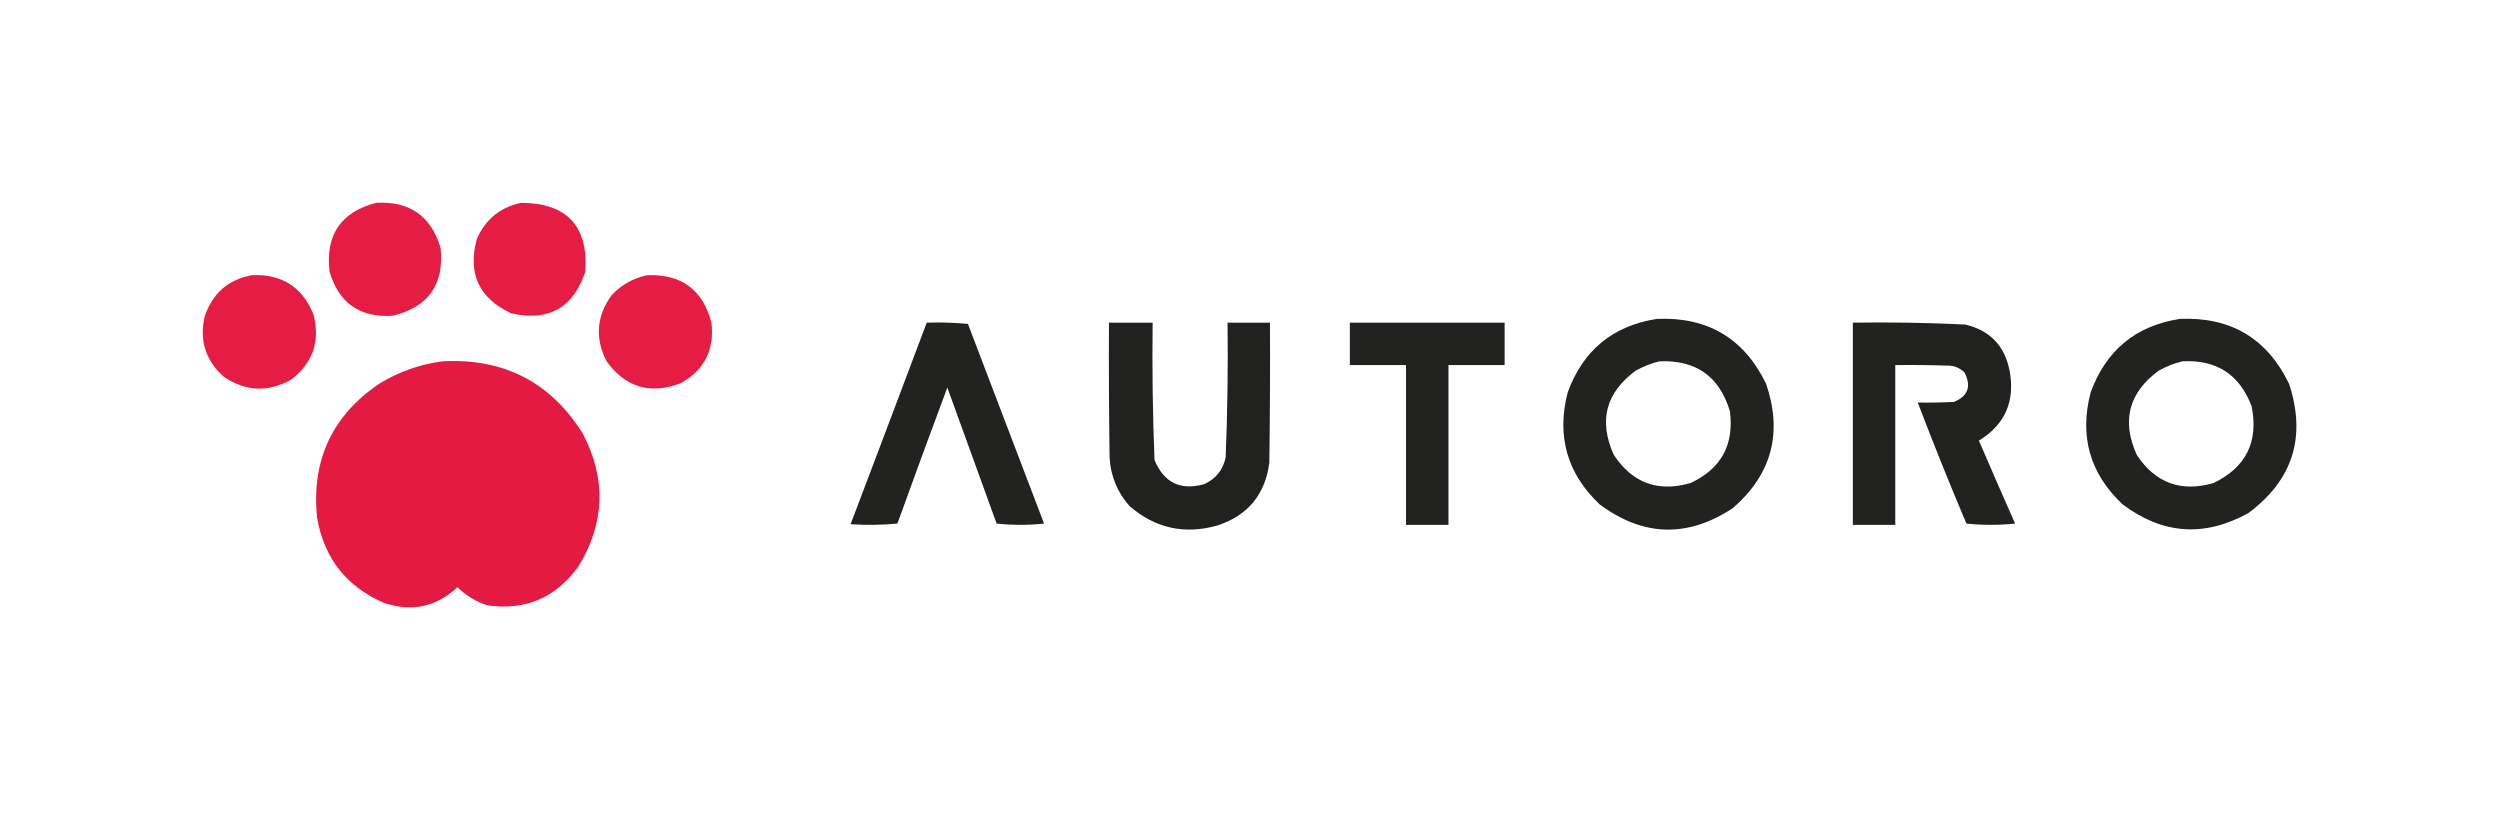
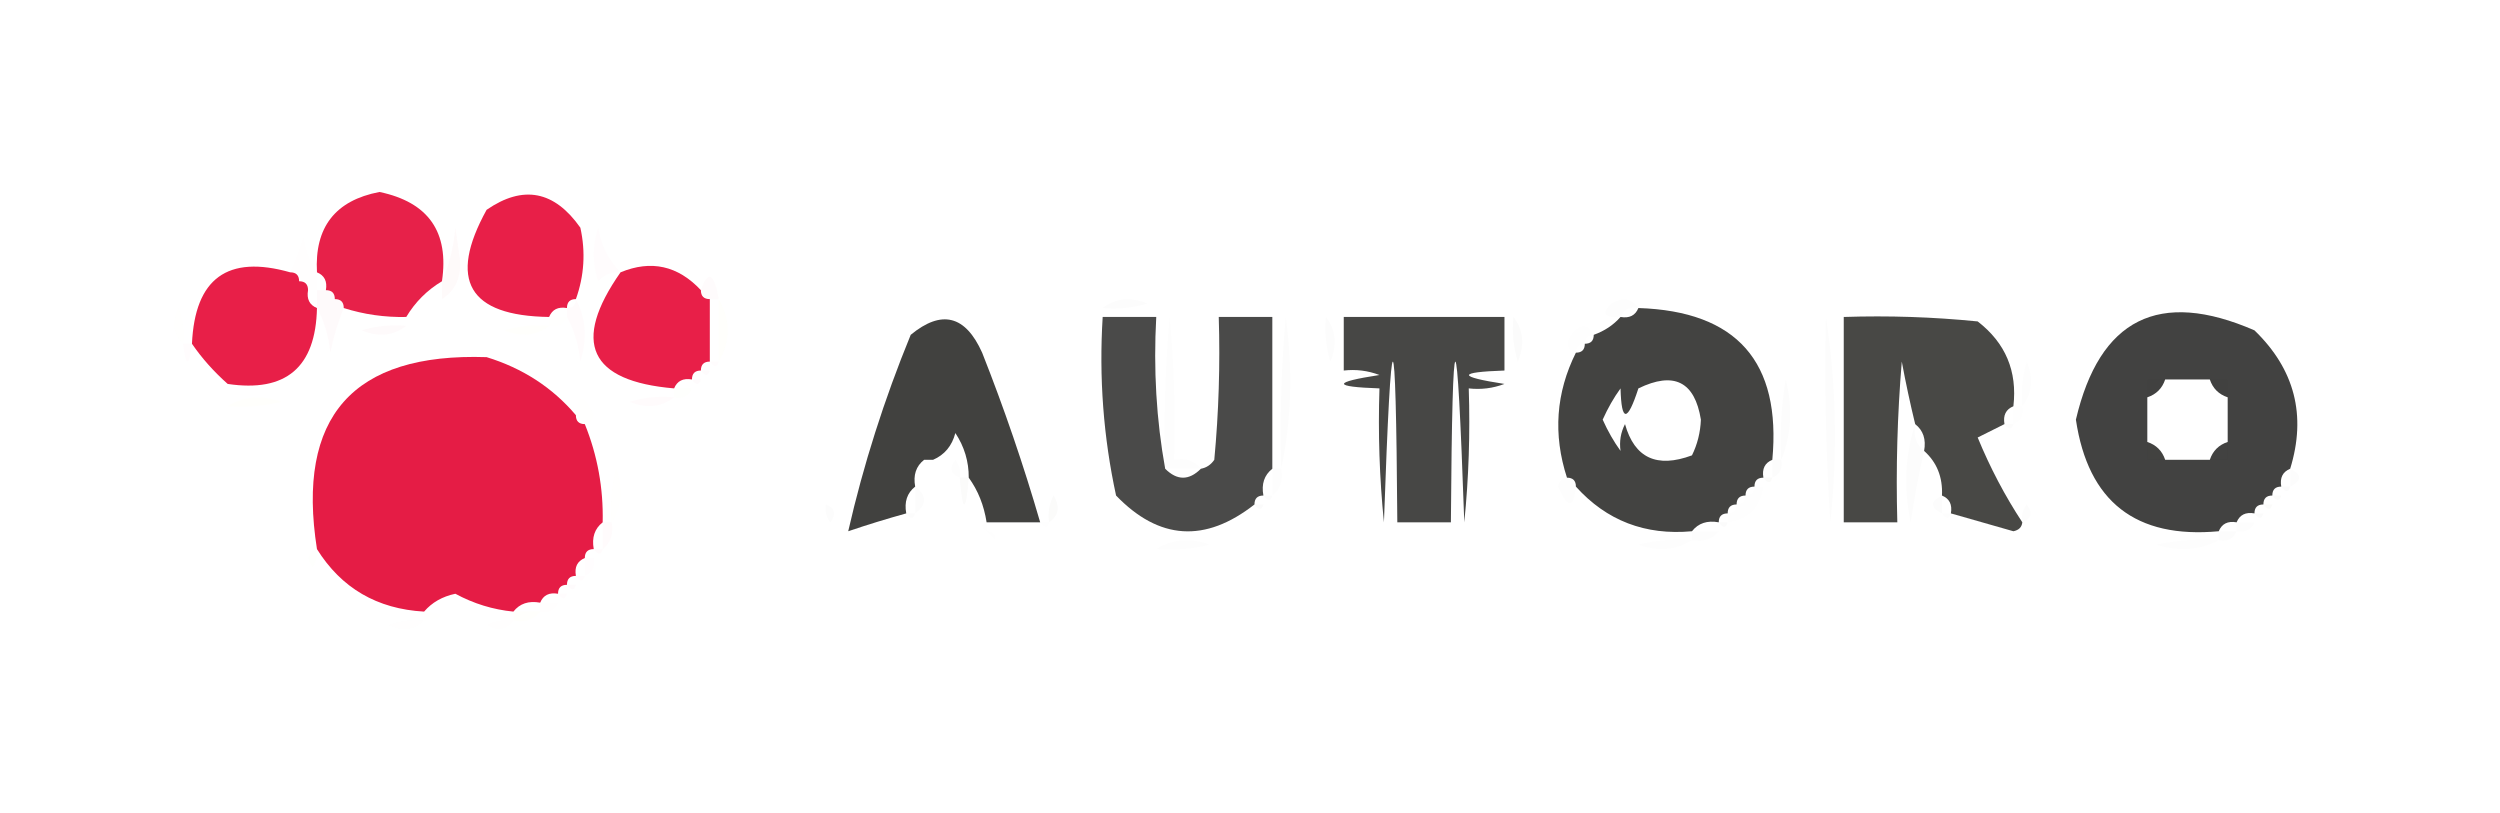
- <svg xmlns="http://www.w3.org/2000/svg" version="1.1" width="2003px" height="651px" style="shape-rendering:geometricPrecision; text-rendering:geometricPrecision; image-rendering:optimizeQuality; fill-rule:evenodd; clip-rule:evenodd">
-   <g>
-     <path style="opacity:0.98" fill="#e41841" d="M 301.5,162.5 C 328.142,161.063 345.309,173.063 353,198.5C 356.017,227.992 343.184,246.158 314.5,253C 288.213,254.607 271.379,242.774 264,217.5C 260.672,188.107 273.172,169.773 301.5,162.5 Z" />
-   </g>
-   <g>
-     <path style="opacity:0.98" fill="#e41841" d="M 417.5,162.5 C 454.157,162.656 471.324,180.989 469,217.5C 459.424,246.708 439.591,257.875 409.5,251C 383.742,238.977 374.575,219.144 382,191.5C 388.975,175.675 400.808,166.008 417.5,162.5 Z" />
-   </g>
-   <g>
-     <path style="opacity:0.978" fill="#e41841" d="M 201.5,220.5 C 225.414,219.286 241.914,229.619 251,251.5C 256.74,272.947 250.907,290.447 233.5,304C 215.03,314.475 197.03,313.808 179.5,302C 164.715,288.976 159.548,272.81 164,253.5C 170.183,235.141 182.683,224.141 201.5,220.5 Z" />
-   </g>
-   <g>
-     <path style="opacity:0.978" fill="#e41841" d="M 518.5,220.5 C 545.962,219.46 563.129,232.126 570,258.5C 572.572,280.19 564.405,296.357 545.5,307C 521.082,316.302 501.249,310.468 486,289.5C 476.537,271.006 477.87,253.34 490,236.5C 497.889,228.143 507.389,222.809 518.5,220.5 Z" />
-   </g>
-   <g>
-     <path style="opacity:0.972" fill="#1c1d1a" d="M 1327.5,255.5 C 1368.19,253.75 1397.35,271.083 1415,307.5C 1428.4,346.737 1419.57,379.904 1388.5,407C 1352.13,431.063 1316.47,430.063 1281.5,404C 1255.52,379.264 1247.02,349.431 1256,314.5C 1268.31,280.674 1292.14,261.008 1327.5,255.5 Z M 1329.5,289.5 C 1358.78,288.215 1377.62,301.548 1386,329.5C 1389.48,356.374 1378.98,375.541 1354.5,387C 1328.45,394.539 1307.95,387.039 1293,364.5C 1280.66,337.201 1286.49,314.701 1310.5,297C 1316.6,293.583 1322.94,291.083 1329.5,289.5 Z" />
-   </g>
-   <g>
-     <path style="opacity:0.972" fill="#1c1d1a" d="M 1746.5,255.5 C 1787.19,253.75 1816.35,271.083 1834,307.5C 1847.93,349.997 1837.09,384.497 1801.5,411C 1766.3,430.57 1732.64,428.237 1700.5,404C 1674.38,379.299 1665.88,349.465 1675,314.5C 1687.31,280.674 1711.14,261.008 1746.5,255.5 Z M 1748.5,289.5 C 1775.82,288.004 1794.32,300.004 1804,325.5C 1809.71,353.912 1799.54,374.412 1773.5,387C 1747.45,394.539 1726.95,387.039 1712,364.5C 1699.66,337.201 1705.49,314.701 1729.5,297C 1735.6,293.583 1741.94,291.083 1748.5,289.5 Z" />
-   </g>
-   <g>
-     <path style="opacity:0.972" fill="#1c1d1a" d="M 742.5,258.5 C 753.52,258.168 764.52,258.501 775.5,259.5C 795.833,312.833 816.167,366.167 836.5,419.5C 823.833,420.833 811.167,420.833 798.5,419.5C 785.333,383.167 772.167,346.833 759,310.5C 745.48,346.723 732.147,383.056 719,419.5C 706.576,420.655 694.076,420.821 681.5,420C 701.935,366.194 722.268,312.36 742.5,258.5 Z" />
-   </g>
-   <g>
-     <path style="opacity:0.976" fill="#1c1d1a" d="M 888.5,258.5 C 900.167,258.5 911.833,258.5 923.5,258.5C 923.032,295.207 923.532,331.874 925,368.5C 932.453,386.643 945.62,393.143 964.5,388C 973.993,383.838 979.826,376.671 982,366.5C 983.454,330.531 983.954,294.531 983.5,258.5C 994.833,258.5 1006.17,258.5 1017.5,258.5C 1017.67,295.835 1017.5,333.168 1017,370.5C 1013.77,396.062 999.937,412.895 975.5,421C 949.109,428.457 925.609,423.29 905,405.5C 895.189,394.414 889.855,381.414 889,366.5C 888.5,330.502 888.333,294.502 888.5,258.5 Z" />
-   </g>
-   <g>
-     <path style="opacity:0.972" fill="#1c1d1a" d="M 1081.5,258.5 C 1122.83,258.5 1164.17,258.5 1205.5,258.5C 1205.5,269.833 1205.5,281.167 1205.5,292.5C 1190.5,292.5 1175.5,292.5 1160.5,292.5C 1160.5,335.167 1160.5,377.833 1160.5,420.5C 1149.17,420.5 1137.83,420.5 1126.5,420.5C 1126.5,377.833 1126.5,335.167 1126.5,292.5C 1111.5,292.5 1096.5,292.5 1081.5,292.5C 1081.5,281.167 1081.5,269.833 1081.5,258.5 Z" />
-   </g>
-   <g>
-     <path style="opacity:0.976" fill="#1c1d1a" d="M 1484.5,258.5 C 1514.53,258.065 1544.53,258.565 1574.5,260C 1594.11,264.614 1605.95,276.78 1610,296.5C 1614.77,321.251 1606.6,340.084 1585.5,353C 1595.03,375.225 1604.7,397.392 1614.5,419.5C 1601.5,420.833 1588.5,420.833 1575.5,419.5C 1561.9,387.37 1548.9,355.037 1536.5,322.5C 1546.17,322.666 1555.84,322.5 1565.5,322C 1576.79,317.397 1579.63,309.564 1574,298.5C 1570.85,295.333 1567.01,293.499 1562.5,293C 1547.84,292.5 1533.17,292.333 1518.5,292.5C 1518.5,335.167 1518.5,377.833 1518.5,420.5C 1507.17,420.5 1495.83,420.5 1484.5,420.5C 1484.5,366.5 1484.5,312.5 1484.5,258.5 Z" />
-   </g>
-   <g>
-     <path style="opacity:0.991" fill="#e41841" d="M 354.5,289.5 C 403.669,286.831 441.169,306.164 467,347.5C 486.009,384.017 484.676,419.684 463,454.5C 444.905,479.132 420.738,489.298 390.5,485C 381.358,482.018 373.358,477.185 366.5,470.5C 349.452,486.344 329.786,490.511 307.5,483C 277.388,469.874 259.555,447.041 254,414.5C 249.446,368.449 266.279,332.616 304.5,307C 320.047,297.653 336.713,291.819 354.5,289.5 Z" />
+ <svg xmlns="http://www.w3.org/2000/svg" version="1.1" width="280px" height="91px" style="shape-rendering:geometricPrecision; text-rendering:geometricPrecision; image-rendering:optimizeQuality; fill-rule:evenodd; clip-rule:evenodd">
+   <g>
+     <path style="opacity:0.959" fill="#e61842" d="M 49.5,31.5 C 47.833,32.5 46.5,33.833 45.5,35.5C 43.097,35.552 40.764,35.219 38.5,34.5C 38.5,33.833 38.167,33.5 37.5,33.5C 37.5,32.833 37.167,32.5 36.5,32.5C 36.672,31.508 36.338,30.842 35.5,30.5C 35.218,25.45 37.552,22.45 42.5,21.5C 47.983,22.647 50.316,25.98 49.5,31.5 Z" />
+   </g>
+   <g>
+     <path style="opacity:0.968" fill="#e71842" d="M 64.5,33.5 C 63.833,33.5 63.5,33.833 63.5,34.5C 62.508,34.328 61.842,34.662 61.5,35.5C 52.485,35.377 50.152,31.377 54.5,23.5C 58.582,20.686 62.082,21.353 65,25.5C 65.602,28.221 65.435,30.887 64.5,33.5 Z" />
+   </g>
+   <g>
+     <path style="opacity:0.012" fill="#f20044" d="M 69.5,30.5 C 68.504,30.414 67.671,30.748 67,31.5C 66.333,29.5 66.333,27.5 67,25.5C 67.335,27.503 68.168,29.17 69.5,30.5 Z" />
+   </g>
+   <g>
+     <path style="opacity:0.004" fill="#fb0330" d="M 35.5,30.5 C 35.5,31.167 35.5,31.833 35.5,32.5C 35.167,32.5 34.833,32.5 34.5,32.5C 34.5,31.833 34.167,31.5 33.5,31.5C 33.5,30.833 33.167,30.5 32.5,30.5C 33.09,29.234 33.59,27.901 34,26.5C 34.21,28.058 34.71,29.392 35.5,30.5 Z" />
+   </g>
+   <g>
+     <path style="opacity:0.027" fill="#e7183a" d="M 49.5,33.5 C 49.5,32.833 49.5,32.167 49.5,31.5C 50.309,29.708 50.809,27.708 51,25.5C 51.167,26.667 51.333,27.833 51.5,29C 51.693,31.008 51.026,32.508 49.5,33.5 Z" />
+   </g>
+   <g>
+     <path style="opacity:0.967" fill="#e71842" d="M 78.5,32.5 C 78.5,33.167 78.833,33.5 79.5,33.5C 79.5,35.833 79.5,38.167 79.5,40.5C 78.833,40.5 78.5,40.833 78.5,41.5C 77.833,41.5 77.5,41.833 77.5,42.5C 76.508,42.328 75.842,42.662 75.5,43.5C 65.997,42.691 63.997,38.358 69.5,30.5C 72.927,29.084 75.927,29.75 78.5,32.5 Z" />
+   </g>
+   <g>
+     <path style="opacity:0.965" fill="#e71842" d="M 32.5,30.5 C 33.167,30.5 33.5,30.833 33.5,31.5C 34.167,31.5 34.5,31.833 34.5,32.5C 34.328,33.492 34.662,34.158 35.5,34.5C 35.361,41.141 32.028,43.974 25.5,43C 23.93,41.603 22.596,40.103 21.5,38.5C 21.83,31.175 25.496,28.508 32.5,30.5 Z" />
+   </g>
+   <g>
+     <path style="opacity:0.016" fill="#c11723" d="M 80.5,33.5 C 80.167,33.5 79.833,33.5 79.5,33.5C 78.833,33.5 78.5,33.167 78.5,32.5C 79.301,30.207 79.968,30.54 80.5,33.5 Z" />
+   </g>
+   <g>
+     <path style="opacity:0.004" fill="#fe0000" d="M 49.5,33.5 C 48.833,34.167 48.833,34.167 49.5,33.5 Z" />
+   </g>
+   <g>
+     <path style="opacity:0.012" fill="#000000" d="M 123.5,34.5 C 124.946,33.387 126.613,33.22 128.5,34C 126.866,34.493 125.199,34.66 123.5,34.5 Z" />
+   </g>
+   <g>
+     <path style="opacity:0.011" fill="#000000" d="M 183.5,34.5 C 182.508,34.328 181.842,34.662 181.5,35.5C 179.621,35.607 179.288,35.107 180.5,34C 181.749,33.26 182.749,33.426 183.5,34.5 Z" />
+   </g>
+   <g>
+     <path style="opacity:0.004" fill="#fe0000" d="M 48.5,34.5 C 47.833,35.167 47.833,35.167 48.5,34.5 Z" />
+   </g>
+   <g>
+     <path style="opacity:0.016" fill="#f40846" d="M 64.5,33.5 C 65.629,35.628 65.796,37.962 65,40.5C 64.802,38.618 64.302,36.952 63.5,35.5C 63.5,35.167 63.5,34.833 63.5,34.5C 64.167,34.5 64.5,34.167 64.5,33.5 Z" />
+   </g>
+   <g>
+     <path style="opacity:0.02" fill="#f1ff4d" d="M 80.5,33.5 C 81.833,35.833 81.833,38.167 80.5,40.5C 80.5,38.167 80.5,35.833 80.5,33.5 Z" />
+   </g>
+   <g>
+     <path style="opacity:0.004" fill="#000000" d="M 169.5,35.5 C 168.833,34.167 168.833,34.167 169.5,35.5 Z" />
+   </g>
+   <g>
+     <path style="opacity:0.829" fill="#1d1d1b" d="M 183.5,34.5 C 194.521,34.854 199.521,40.52 198.5,51.5C 197.662,51.842 197.328,52.508 197.5,53.5C 196.833,53.5 196.5,53.833 196.5,54.5C 195.833,54.5 195.5,54.833 195.5,55.5C 194.833,55.5 194.5,55.833 194.5,56.5C 193.833,56.5 193.5,56.833 193.5,57.5C 192.833,57.5 192.5,57.833 192.5,58.5C 191.209,58.263 190.209,58.596 189.5,59.5C 184.266,59.98 179.932,58.314 176.5,54.5C 176.5,53.833 176.167,53.5 175.5,53.5C 173.928,48.658 174.262,43.991 176.5,39.5C 177.167,39.5 177.5,39.167 177.5,38.5C 178.167,38.5 178.5,38.167 178.5,37.5C 179.71,37.068 180.71,36.401 181.5,35.5C 182.492,35.672 183.158,35.338 183.5,34.5 Z M 181.5,50.5 C 180.751,49.469 180.085,48.302 179.5,47C 180.085,45.698 180.751,44.531 181.5,43.5C 181.596,47.311 182.262,47.311 183.5,43.5C 187.48,41.568 189.813,42.734 190.5,47C 190.441,48.436 190.108,49.769 189.5,51C 185.564,52.461 183.064,51.295 182,47.5C 181.517,48.448 181.351,49.448 181.5,50.5 Z" />
+   </g>
+   <g>
+     <path style="opacity:0.833" fill="#1d1d1b" d="M 256.5,52.5 C 255.662,52.842 255.328,53.508 255.5,54.5C 254.833,54.5 254.5,54.833 254.5,55.5C 253.833,55.5 253.5,55.833 253.5,56.5C 252.833,56.5 252.5,56.833 252.5,57.5C 251.508,57.328 250.842,57.662 250.5,58.5C 249.508,58.328 248.842,58.662 248.5,59.5C 239.2,60.355 233.866,56.188 232.5,47C 235.151,35.689 241.818,32.355 252.5,37C 257.01,41.36 258.343,46.526 256.5,52.5 Z M 242.5,42.5 C 244.167,42.5 245.833,42.5 247.5,42.5C 247.833,43.5 248.5,44.167 249.5,44.5C 249.5,46.167 249.5,47.833 249.5,49.5C 248.5,49.833 247.833,50.5 247.5,51.5C 245.833,51.5 244.167,51.5 242.5,51.5C 242.167,50.5 241.5,49.833 240.5,49.5C 240.5,47.833 240.5,46.167 240.5,44.5C 241.5,44.167 242.167,43.5 242.5,42.5 Z" />
+   </g>
+   <g>
+     <path style="opacity:0.008" fill="#d4fe48" d="M 20.5,38.5 C 19.402,37.399 19.235,36.066 20,34.5C 20.49,35.793 20.657,37.127 20.5,38.5 Z" />
+   </g>
+   <g>
+     <path style="opacity:0.016" fill="#fe003f" d="M 45.5,35.5 C 46.833,36.167 46.833,36.167 45.5,35.5 Z" />
+   </g>
+   <g>
+     <path style="opacity:0.004" fill="#e9ff1f" d="M 61.5,36.5 C 61.5,36.167 61.5,35.833 61.5,35.5C 62.167,35.5 62.833,35.5 63.5,35.5C 63.158,36.338 62.492,36.672 61.5,36.5 Z" />
+   </g>
+   <g>
+     <path style="opacity:0.837" fill="#1d1d1a" d="M 116.5,58.5 C 114.5,58.5 112.5,58.5 110.5,58.5C 110.204,56.597 109.537,54.93 108.5,53.5C 108.509,51.692 108.009,50.025 107,48.5C 106.623,49.942 105.79,50.942 104.5,51.5C 105.35,49.506 105.85,47.506 106,45.5C 104.337,47.158 103.504,49.158 103.5,51.5C 102.596,52.209 102.263,53.209 102.5,54.5C 101.596,55.209 101.263,56.209 101.5,57.5C 99.321,58.103 97.154,58.77 95,59.5C 96.697,52.071 99.031,44.737 102,37.5C 105.459,34.649 108.125,35.316 110,39.5C 112.474,45.757 114.641,52.09 116.5,58.5 Z M 104.5,51.5 C 104.167,51.5 103.833,51.5 103.5,51.5C 103.504,49.158 104.337,47.158 106,45.5C 105.85,47.506 105.35,49.506 104.5,51.5 Z" />
+   </g>
+   <g>
+     <path style="opacity:0.799" fill="#1d1d1b" d="M 130.5,52.5 C 131.833,53.833 133.167,53.833 134.5,52.5C 135.117,52.389 135.617,52.056 136,51.5C 136.499,46.177 136.666,40.844 136.5,35.5C 138.5,35.5 140.5,35.5 142.5,35.5C 142.5,41.167 142.5,46.833 142.5,52.5C 141.596,53.209 141.263,54.209 141.5,55.5C 140.833,55.5 140.5,55.833 140.5,56.5C 134.978,60.826 129.811,60.492 125,55.5C 123.58,48.95 123.08,42.284 123.5,35.5C 125.5,35.5 127.5,35.5 129.5,35.5C 129.178,41.358 129.511,47.025 130.5,52.5 Z" />
+   </g>
+   <g>
+     <path style="opacity:0.008" fill="#090909" d="M 134.5,52.5 C 133.167,52.5 131.833,52.5 130.5,52.5C 130.334,46.824 130.501,41.157 131,35.5C 131.499,40.823 131.666,46.156 131.5,51.5C 132.791,51.263 133.791,51.596 134.5,52.5 Z" />
+   </g>
+   <g>
+     <path style="opacity:0.015" fill="#000000" d="M 143.5,52.5 C 143.334,46.824 143.501,41.157 144,35.5C 144.818,41.349 144.652,47.015 143.5,52.5 Z" />
+   </g>
+   <g>
+     <path style="opacity:0.014" fill="#000000" d="M 148.5,35.5 C 149.613,36.946 149.78,38.613 149,40.5C 148.506,38.866 148.34,37.199 148.5,35.5 Z" />
+   </g>
+   <g>
+     <path style="opacity:0.802" fill="#1a1a18" d="M 168.5,35.5 C 168.5,37.5 168.5,39.5 168.5,41.5C 163.206,41.682 163.206,42.182 168.5,43C 167.207,43.49 165.873,43.657 164.5,43.5C 164.666,48.511 164.499,53.511 164,58.5C 163.167,34.509 162.667,34.509 162.5,58.5C 160.5,58.5 158.5,58.5 156.5,58.5C 156.333,34.509 155.833,34.509 155,58.5C 154.501,53.511 154.334,48.511 154.5,43.5C 149.206,43.318 149.206,42.818 154.5,42C 153.207,41.51 151.873,41.343 150.5,41.5C 150.5,39.5 150.5,37.5 150.5,35.5C 156.5,35.5 162.5,35.5 168.5,35.5 Z" />
+   </g>
+   <g>
+     <path style="opacity:0.81" fill="#1d1d1a" d="M 225.5,45.5 C 224.662,45.842 224.328,46.508 224.5,47.5C 223.527,47.987 222.527,48.487 221.5,49C 222.895,52.388 224.562,55.555 226.5,58.5C 226.44,59.043 226.107,59.376 225.5,59.5C 223.137,58.83 220.804,58.163 218.5,57.5C 218.672,56.508 218.338,55.842 217.5,55.5C 217.598,53.447 216.931,51.78 215.5,50.5C 215.737,49.209 215.404,48.209 214.5,47.5C 213.94,45.199 213.44,42.866 213,40.5C 212.501,46.491 212.334,52.491 212.5,58.5C 210.5,58.5 208.5,58.5 206.5,58.5C 206.5,50.833 206.5,43.167 206.5,35.5C 211.511,35.334 216.511,35.501 221.5,36C 224.62,38.408 225.953,41.574 225.5,45.5 Z" />
+   </g>
+   <g>
+     <path style="opacity:0.02" fill="#df0039" d="M 35.5,32.5 C 35.833,32.5 36.167,32.5 36.5,32.5C 37.167,32.5 37.5,32.833 37.5,33.5C 38.167,33.5 38.5,33.833 38.5,34.5C 37.852,36.086 37.352,37.752 37,39.5C 36.802,37.618 36.302,35.952 35.5,34.5C 35.5,33.833 35.5,33.167 35.5,32.5 Z" />
+   </g>
+   <g>
+     <path style="opacity:0.02" fill="#da0035" d="M 45.5,36.5 C 44.054,37.613 42.387,37.78 40.5,37C 42.134,36.507 43.801,36.34 45.5,36.5 Z" />
+   </g>
+   <g>
+     <path style="opacity:0.016" fill="#f6ff3b" d="M 61.5,36.5 C 60.054,37.613 58.387,37.78 56.5,37C 58.134,36.507 59.801,36.34 61.5,36.5 Z" />
+   </g>
+   <g>
+     <path style="opacity:0.006" fill="#000000" d="M 178.5,37.5 C 177.833,37.5 177.5,37.833 177.5,38.5C 176.833,38.5 176.5,38.833 176.5,39.5C 175.475,39.103 175.308,38.437 176,37.5C 176.977,36.226 177.811,36.226 178.5,37.5 Z" />
+   </g>
+   <g>
+     <path style="opacity:0.015" fill="#060500" d="M 204.5,35.5 C 205.656,42.989 205.822,50.655 205,58.5C 204.5,50.841 204.334,43.174 204.5,35.5 Z" />
+   </g>
+   <g>
+     <path style="opacity:0.02" fill="#27261f" d="M 169.5,35.5 C 170.613,36.946 170.78,38.613 170,40.5C 169.506,38.866 169.34,37.199 169.5,35.5 Z" />
+   </g>
+   <g>
+     <path style="opacity:0.012" fill="#ff0063" d="M 20.5,38.5 C 20.833,38.5 21.167,38.5 21.5,38.5C 21.167,41.167 20.833,41.167 20.5,38.5 Z" />
+   </g>
+   <g>
+     <path style="opacity:0.981" fill="#e51842" d="M 64.5,46.5 C 64.5,47.167 64.833,47.5 65.5,47.5C 66.919,51.015 67.586,54.681 67.5,58.5C 66.596,59.209 66.263,60.209 66.5,61.5C 65.833,61.5 65.5,61.833 65.5,62.5C 64.662,62.842 64.328,63.508 64.5,64.5C 63.833,64.5 63.5,64.833 63.5,65.5C 62.833,65.5 62.5,65.833 62.5,66.5C 61.508,66.328 60.842,66.662 60.5,67.5C 59.209,67.263 58.209,67.596 57.5,68.5C 55.213,68.276 53.047,67.609 51,66.5C 49.541,66.808 48.374,67.475 47.5,68.5C 42.233,68.204 38.233,65.871 35.5,61.5C 33.166,46.667 39.5,39.501 54.5,40C 58.552,41.246 61.885,43.413 64.5,46.5 Z" />
+   </g>
+   <g>
+     <path style="opacity:0.012" fill="#fe0054" d="M 79.5,40.5 C 79.833,40.5 80.167,40.5 80.5,40.5C 80.315,41.17 79.981,41.17 79.5,40.5 Z" />
+   </g>
+   <g>
+     <path style="opacity:0.009" fill="#000000" d="M 226.5,45.5 C 226.34,43.801 226.506,42.134 227,40.5C 227.78,42.387 227.613,44.054 226.5,45.5 Z" />
+   </g>
+   <g>
+     <path style="opacity:0.016" fill="#be003f" d="M 78.5,41.5 C 78.833,41.5 79.167,41.5 79.5,41.5C 79.315,42.17 78.981,42.17 78.5,41.5 Z" />
+   </g>
+   <g>
+     <path style="opacity:0.016" fill="#be003f" d="M 77.5,42.5 C 77.833,42.5 78.167,42.5 78.5,42.5C 78.315,43.17 77.981,43.17 77.5,42.5 Z" />
+   </g>
+   <g>
+     <path style="opacity:0.013" fill="#000000" d="M 199.5,51.5 C 199.335,48.482 199.502,45.482 200,42.5C 200.805,45.697 200.638,48.697 199.5,51.5 Z" />
+   </g>
+   <g>
+     <path style="opacity:0.012" fill="#000000" d="M 240.5,42.5 C 241.167,42.5 241.833,42.5 242.5,42.5C 242.167,43.5 241.5,44.167 240.5,44.5C 240.5,43.833 240.5,43.167 240.5,42.5 Z" />
+   </g>
+   <g>
+     <path style="opacity:0.013" fill="#000000" d="M 247.5,42.5 C 248.167,42.5 248.833,42.5 249.5,42.5C 249.5,43.167 249.5,43.833 249.5,44.5C 248.5,44.167 247.833,43.5 247.5,42.5 Z" />
+   </g>
+   <g>
+     <path style="opacity:0.012" fill="#9cff3a" d="M 75.5,44.5 C 75.5,44.167 75.5,43.833 75.5,43.5C 76.167,43.5 76.833,43.5 77.5,43.5C 77.158,44.338 76.492,44.672 75.5,44.5 Z" />
+   </g>
+   <g>
+     <path style="opacity:0.016" fill="#ffff42" d="M 25.5,45.5 C 27.288,44.377 29.288,44.211 31.5,45C 29.527,45.495 27.527,45.662 25.5,45.5 Z" />
+   </g>
+   <g>
+     <path style="opacity:0.016" fill="#ff0047" d="M 75.5,44.5 C 74.054,45.613 72.387,45.78 70.5,45C 72.134,44.507 73.801,44.34 75.5,44.5 Z" />
+   </g>
+   <g>
+     <path style="opacity:0.004" fill="#f5fe2e" d="M 65.5,47.5 C 64.833,47.5 64.5,47.167 64.5,46.5C 64.747,44.025 65.413,44.025 66.5,46.5C 66.376,47.107 66.043,47.44 65.5,47.5 Z" />
+   </g>
+   <g>
+     <path style="opacity:0.004" fill="#171501" d="M 225.5,45.5 C 225.833,45.5 226.167,45.5 226.5,45.5C 226.672,46.492 226.338,47.158 225.5,47.5C 225.5,46.833 225.5,46.167 225.5,45.5 Z" />
+   </g>
+   <g>
+     <path style="opacity:0.012" fill="#000000" d="M 224.5,47.5 C 224.833,47.5 225.167,47.5 225.5,47.5C 225.315,48.17 224.981,48.17 224.5,47.5 Z" />
+   </g>
+   <g>
+     <path style="opacity:0.015" fill="#0b0b0b" d="M 214.5,47.5 C 214.263,48.791 214.596,49.791 215.5,50.5C 214.895,53.127 214.395,55.793 214,58.5C 213.19,54.642 213.357,50.976 214.5,47.5 Z" />
+   </g>
+   <g>
+     <path style="opacity:0.02" fill="#1e1c02" d="M 240.5,49.5 C 241.5,49.833 242.167,50.5 242.5,51.5C 241.833,51.5 241.167,51.5 240.5,51.5C 240.5,50.833 240.5,50.167 240.5,49.5 Z" />
+   </g>
+   <g>
+     <path style="opacity:0.02" fill="#1c1c1c" d="M 249.5,49.5 C 249.5,50.167 249.5,50.833 249.5,51.5C 248.833,51.5 248.167,51.5 247.5,51.5C 247.833,50.5 248.5,49.833 249.5,49.5 Z" />
+   </g>
+   <g>
+     <path style="opacity:0.012" fill="#000000" d="M 198.5,51.5 C 198.833,51.5 199.167,51.5 199.5,51.5C 199.672,52.492 199.338,53.158 198.5,53.5C 198.5,52.833 198.5,52.167 198.5,51.5 Z" />
+   </g>
+   <g>
+     <path style="opacity:0.008" fill="#171501" d="M 107.5,53.5 C 106.475,53.103 106.308,52.437 107,51.5C 107.464,52.094 107.631,52.761 107.5,53.5 Z" />
+   </g>
+   <g>
+     <path style="opacity:0.008" fill="#000000" d="M 142.5,52.5 C 142.833,52.5 143.167,52.5 143.5,52.5C 143.737,53.791 143.404,54.791 142.5,55.5C 142.5,54.5 142.5,53.5 142.5,52.5 Z" />
+   </g>
+   <g>
+     <path style="opacity:0.012" fill="#000000" d="M 256.5,52.5 C 257.833,53.167 257.833,53.833 256.5,54.5C 256.5,53.833 256.5,53.167 256.5,52.5 Z" />
+   </g>
+   <g>
+     <path style="opacity:0.008" fill="#000000" d="M 175.5,53.5 C 176.167,53.5 176.5,53.833 176.5,54.5C 176.253,56.975 175.587,56.975 174.5,54.5C 174.624,53.893 174.957,53.56 175.5,53.5 Z" />
+   </g>
+   <g>
+     <path style="opacity:0.02" fill="#323300" d="M 197.5,53.5 C 197.833,53.5 198.167,53.5 198.5,53.5C 198.315,54.17 197.981,54.17 197.5,53.5 Z" />
+   </g>
+   <g>
+     <path style="opacity:0.008" fill="#f5fc48" d="M 68.5,58.5 C 68.338,56.473 68.504,54.473 69,52.5C 69.789,54.712 69.623,56.712 68.5,58.5 Z" />
+   </g>
+   <g>
+     <path style="opacity:0.012" fill="#000000" d="M 102.5,54.5 C 103.833,55.5 103.833,56.5 102.5,57.5C 102.5,56.5 102.5,55.5 102.5,54.5 Z" />
+   </g>
+   <g>
+     <path style="opacity:0.02" fill="#1e1c02" d="M 107.5,53.5 C 107.833,53.5 108.167,53.5 108.5,53.5C 108.167,57.5 107.833,57.5 107.5,53.5 Z" />
+   </g>
+   <g>
+     <path style="opacity:0.007" fill="#000000" d="M 196.5,54.5 C 196.833,54.5 197.167,54.5 197.5,54.5C 197.167,56.833 195.833,58.167 193.5,58.5C 193.5,58.167 193.5,57.833 193.5,57.5C 194.167,57.5 194.5,57.167 194.5,56.5C 195.167,56.5 195.5,56.167 195.5,55.5C 196.167,55.5 196.5,55.167 196.5,54.5 Z" />
+   </g>
+   <g>
+     <path style="opacity:0.016" fill="#000000" d="M 255.5,54.5 C 255.833,54.5 256.167,54.5 256.5,54.5C 256.315,55.17 255.981,55.17 255.5,54.5 Z" />
+   </g>
+   <g>
+     <path style="opacity:0.012" fill="#000000" d="M 141.5,55.5 C 141.833,55.5 142.167,55.5 142.5,55.5C 142.315,56.17 141.981,56.17 141.5,55.5 Z" />
+   </g>
+   <g>
+     <path style="opacity:0.02" fill="#323300" d="M 254.5,55.5 C 254.833,55.5 255.167,55.5 255.5,55.5C 255.315,56.17 254.981,56.17 254.5,55.5 Z" />
+   </g>
+   <g>
+     <path style="opacity:0.012" fill="#000000" d="M 92.5,56.5 C 93.525,56.897 93.692,57.563 93,58.5C 92.536,57.906 92.369,57.239 92.5,56.5 Z" />
+   </g>
+   <g>
+     <path style="opacity:0.02" fill="#1e1c02" d="M 117.5,58.5 C 117.351,57.448 117.517,56.448 118,55.5C 118.74,56.749 118.573,57.749 117.5,58.5 Z" />
+   </g>
+   <g>
+     <path style="opacity:0.016" fill="#000000" d="M 140.5,56.5 C 140.833,56.5 141.167,56.5 141.5,56.5C 141.315,57.17 140.981,57.17 140.5,56.5 Z" />
+   </g>
+   <g>
+     <path style="opacity:0.012" fill="#151515" d="M 217.5,55.5 C 217.5,56.167 217.5,56.833 217.5,57.5C 216.167,56.833 216.167,56.167 217.5,55.5 Z" />
+   </g>
+   <g>
+     <path style="opacity:0.014" fill="#000000" d="M 226.5,58.5 C 226.369,57.761 226.536,57.094 227,56.5C 227.692,57.437 227.525,58.103 226.5,58.5 Z" />
+   </g>
+   <g>
+     <path style="opacity:0.02" fill="#323300" d="M 253.5,56.5 C 253.833,56.5 254.167,56.5 254.5,56.5C 254.315,57.17 253.981,57.17 253.5,56.5 Z" />
+   </g>
+   <g>
+     <path style="opacity:0.012" fill="#000000" d="M 101.5,57.5 C 101.833,57.5 102.167,57.5 102.5,57.5C 102.315,58.17 101.981,58.17 101.5,57.5 Z" />
+   </g>
+   <g>
+     <path style="opacity:0.008" fill="#000000" d="M 217.5,57.5 C 217.833,57.5 218.167,57.5 218.5,57.5C 218.315,58.17 217.981,58.17 217.5,57.5 Z" />
+   </g>
+   <g>
+     <path style="opacity:0.016" fill="#000000" d="M 252.5,57.5 C 252.833,57.5 253.167,57.5 253.5,57.5C 253.315,58.17 252.981,58.17 252.5,57.5 Z" />
+   </g>
+   <g>
+     <path style="opacity:0.004" fill="#000000" d="M 110.5,58.5 C 110.5,58.833 110.5,59.167 110.5,59.5C 109.83,59.019 109.83,58.685 110.5,58.5 Z" />
+   </g>
+   <g>
+     <path style="opacity:0.004" fill="#000000" d="M 116.5,58.5 C 116.833,58.5 117.167,58.5 117.5,58.5C 117.315,59.17 116.981,59.17 116.5,58.5 Z" />
+   </g>
+   <g>
+     <path style="opacity:0.016" fill="#000000" d="M 192.5,58.5 C 192.833,58.5 193.167,58.5 193.5,58.5C 193.315,59.17 192.981,59.17 192.5,58.5 Z" />
+   </g>
+   <g>
+     <path style="opacity:0.01" fill="#000000" d="M 250.5,59.5 C 250.5,59.167 250.5,58.833 250.5,58.5C 251.167,58.5 251.833,58.5 252.5,58.5C 252.158,59.338 251.492,59.672 250.5,59.5 Z" />
+   </g>
+   <g>
+     <path style="opacity:0.016" fill="#ef0034" d="M 67.5,58.5 C 67.833,58.5 68.167,58.5 68.5,58.5C 68.737,59.791 68.404,60.791 67.5,61.5C 67.5,60.5 67.5,59.5 67.5,58.5 Z" />
+   </g>
+   <g>
+     <path style="opacity:0.004" fill="#000000" d="M 99.5,59.5 C 100.833,60.167 100.833,60.167 99.5,59.5 Z" />
+   </g>
+   <g>
+     <path style="opacity:0.004" fill="#000000" d="M 110.5,59.5 C 111.167,59.5 111.5,59.833 111.5,60.5C 111.167,60.167 110.833,59.833 110.5,59.5 Z" />
+   </g>
+   <g>
+     <path style="opacity:0.009" fill="#000000" d="M 189.5,60.5 C 189.5,60.167 189.5,59.833 189.5,59.5C 190.5,59.5 191.5,59.5 192.5,59.5C 191.791,60.404 190.791,60.737 189.5,60.5 Z" />
+   </g>
+   <g>
+     <path style="opacity:0.004" fill="#000000" d="M 220.5,60.5 C 219.833,59.167 219.833,59.167 220.5,60.5 Z" />
+   </g>
+   <g>
+     <path style="opacity:0.014" fill="#000000" d="M 248.5,60.5 C 248.5,60.167 248.5,59.833 248.5,59.5C 249.167,59.5 249.833,59.5 250.5,59.5C 250.158,60.338 249.492,60.672 248.5,60.5 Z" />
+   </g>
+   <g>
+     <path style="opacity:0.004" fill="#000000" d="M 95.5,60.5 C 96.833,61.167 96.833,61.167 95.5,60.5 Z" />
+   </g>
+   <g>
+     <path style="opacity:0.004" fill="#000000" d="M 99.5,60.5 C 98.833,61.167 98.833,61.167 99.5,60.5 Z" />
+   </g>
+   <g>
+     <path style="opacity:0.004" fill="#000000" d="M 111.5,60.5 C 112.833,61.167 112.833,61.167 111.5,60.5 Z" />
+   </g>
+   <g>
+     <path style="opacity:0.011" fill="#000000" d="M 129.5,61.5 C 131.288,60.377 133.288,60.211 135.5,61C 133.527,61.495 131.527,61.662 129.5,61.5 Z" />
+   </g>
+   <g>
+     <path style="opacity:0.004" fill="#000000" d="M 157.5,60.5 C 158.833,61.167 158.833,61.167 157.5,60.5 Z" />
+   </g>
+   <g>
+     <path style="opacity:0.004" fill="#000000" d="M 160.5,60.5 C 161.833,61.167 161.833,61.167 160.5,60.5 Z" />
+   </g>
+   <g>
+     <path style="opacity:0.011" fill="#000000" d="M 189.5,60.5 C 187.712,61.623 185.712,61.789 183.5,61C 185.473,60.505 187.473,60.338 189.5,60.5 Z" />
+   </g>
+   <g>
+     <path style="opacity:0.004" fill="#000000" d="M 207.5,60.5 C 208.833,61.167 208.833,61.167 207.5,60.5 Z" />
+   </g>
+   <g>
+     <path style="opacity:0.004" fill="#000000" d="M 210.5,60.5 C 211.833,61.167 211.833,61.167 210.5,60.5 Z" />
+   </g>
+   <g>
+     <path style="opacity:0.004" fill="#000000" d="M 220.5,60.5 C 221.833,61.167 221.833,61.167 220.5,60.5 Z" />
+   </g>
+   <g>
+     <path style="opacity:0.004" fill="#000000" d="M 223.5,60.5 C 224.833,61.167 224.833,61.167 223.5,60.5 Z" />
+   </g>
+   <g>
+     <path style="opacity:0.01" fill="#000000" d="M 248.5,60.5 C 246.372,61.629 244.039,61.796 241.5,61C 243.81,60.503 246.143,60.337 248.5,60.5 Z" />
+   </g>
+   <g>
+     <path style="opacity:0.016" fill="#fe003f" d="M 66.5,61.5 C 66.833,61.5 67.167,61.5 67.5,61.5C 67.315,62.17 66.981,62.17 66.5,61.5 Z" />
+   </g>
+   <g>
+     <path style="opacity:0.012" fill="#c7fe40" d="M 35.5,61.5 C 35.631,62.239 35.464,62.906 35,63.5C 34.308,62.563 34.475,61.897 35.5,61.5 Z" />
+   </g>
+   <g>
+     <path style="opacity:0.008" fill="#fe007f" d="M 65.5,62.5 C 65.833,62.5 66.167,62.5 66.5,62.5C 66.672,63.492 66.338,64.158 65.5,64.5C 65.5,63.833 65.5,63.167 65.5,62.5 Z" />
+   </g>
+   <g>
+     <path style="opacity:0.012" fill="#fe0054" d="M 64.5,64.5 C 64.833,64.5 65.167,64.5 65.5,64.5C 65.315,65.17 64.981,65.17 64.5,64.5 Z" />
+   </g>
+   <g>
+     <path style="opacity:0.016" fill="#be003f" d="M 63.5,65.5 C 63.833,65.5 64.167,65.5 64.5,65.5C 64.315,66.17 63.981,66.17 63.5,65.5 Z" />
+   </g>
+   <g>
+     <path style="opacity:0.012" fill="#fe0054" d="M 62.5,66.5 C 62.833,66.5 63.167,66.5 63.5,66.5C 63.315,67.17 62.981,67.17 62.5,66.5 Z" />
+   </g>
+   <g>
+     <path style="opacity:0.004" fill="#ff001d" d="M 60.5,68.5 C 60.5,68.167 60.5,67.833 60.5,67.5C 61.167,67.5 61.833,67.5 62.5,67.5C 62.158,68.338 61.492,68.672 60.5,68.5 Z" />
+   </g>
+   <g>
+     <path style="opacity:0.008" fill="#ffff6a" d="M 47.5,69.5 C 47.5,69.167 47.5,68.833 47.5,68.5C 50.167,68.833 50.167,69.167 47.5,69.5 Z" />
+   </g>
+   <g>
+     <path style="opacity:0.016" fill="#fffe44" d="M 57.5,69.5 C 57.5,69.167 57.5,68.833 57.5,68.5C 58.5,68.5 59.5,68.5 60.5,68.5C 59.791,69.404 58.791,69.737 57.5,69.5 Z" />
+   </g>
+   <g>
+     <path style="opacity:0.004" fill="#931b0b" d="M 47.5,69.5 C 46.399,70.598 45.066,70.765 43.5,70C 44.793,69.51 46.127,69.343 47.5,69.5 Z" />
+   </g>
+   <g>
+     <path style="opacity:0.004" fill="#fe0000" d="M 57.5,69.5 C 56.749,70.573 55.749,70.74 54.5,70C 55.448,69.517 56.448,69.35 57.5,69.5 Z" />
  </g>
</svg>
